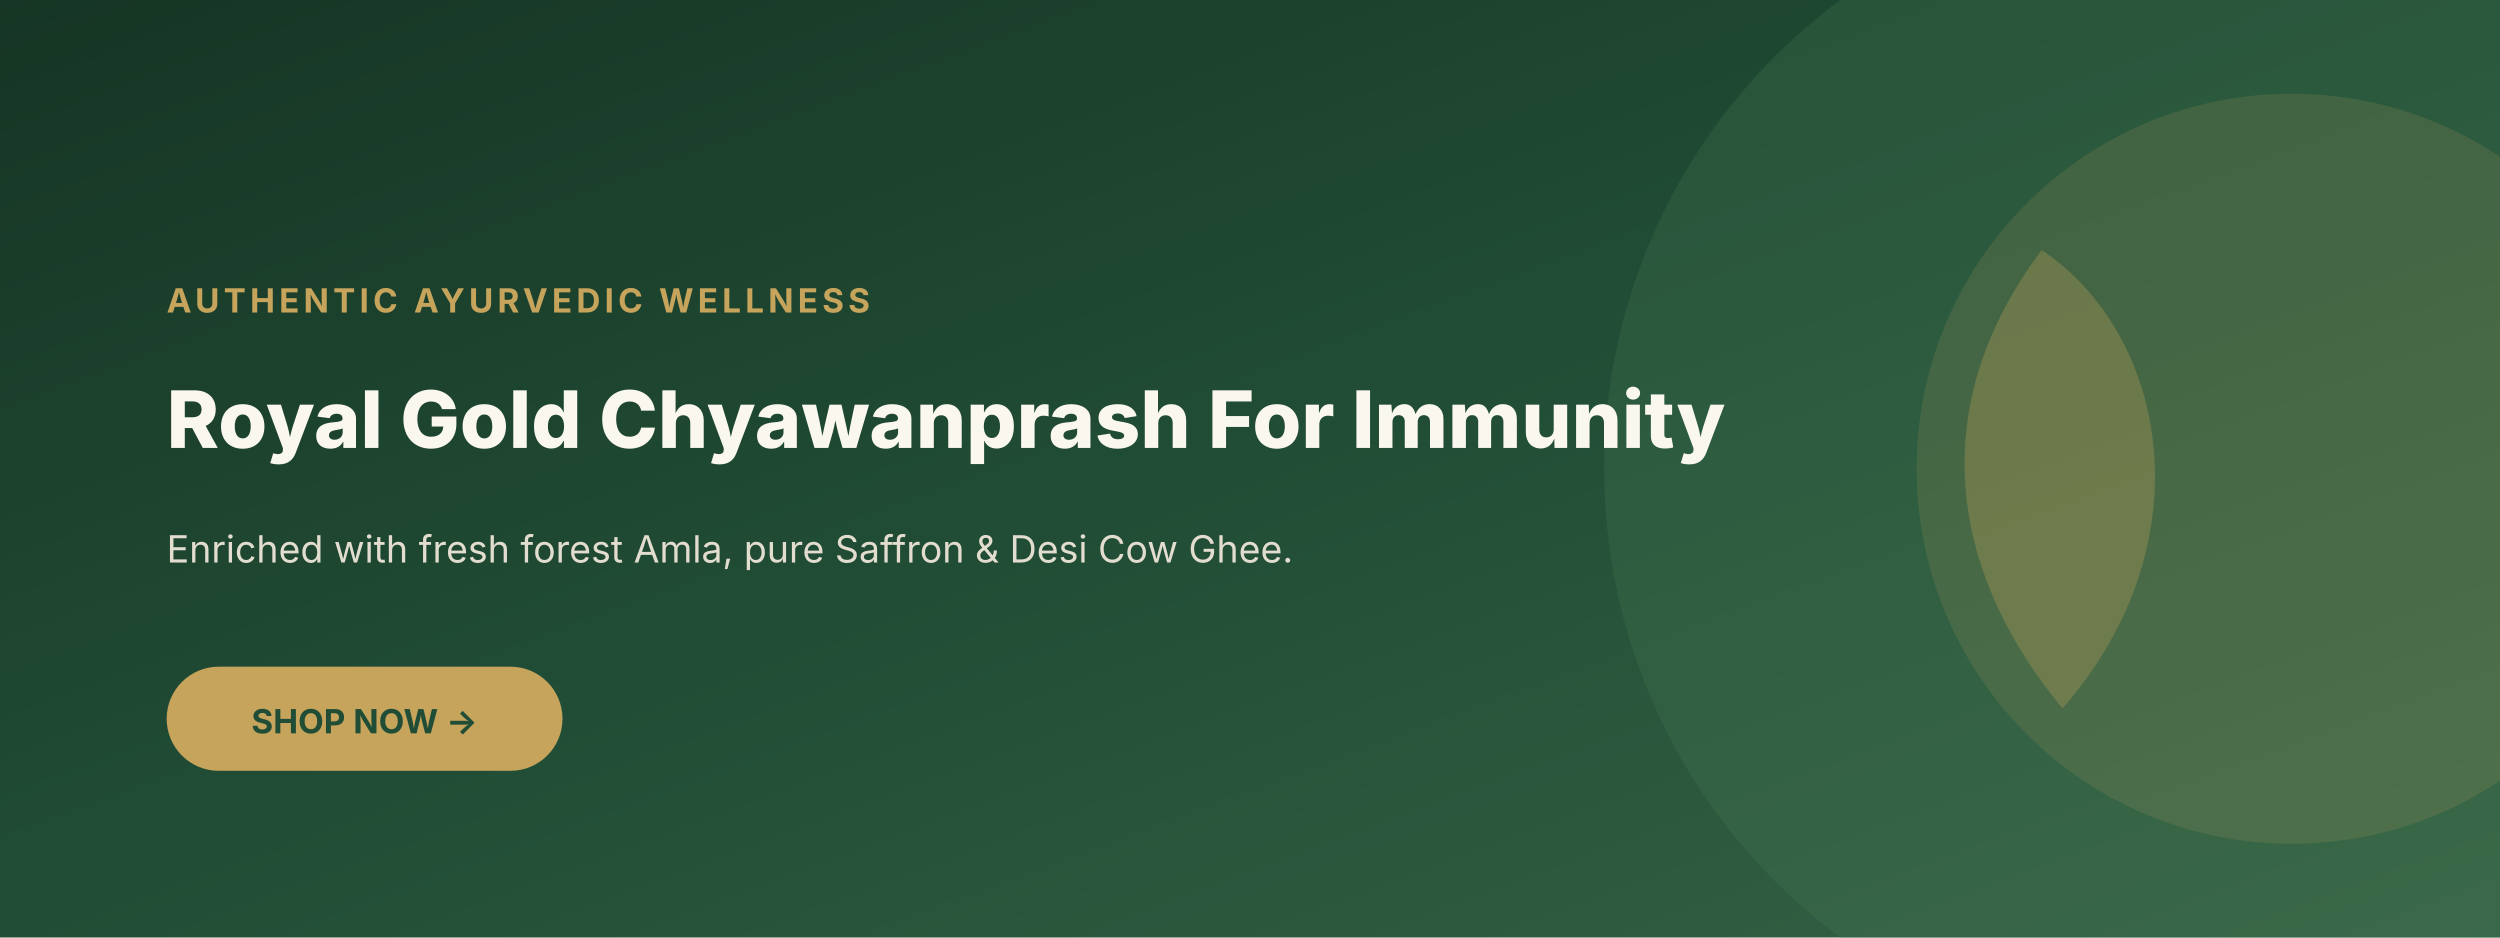
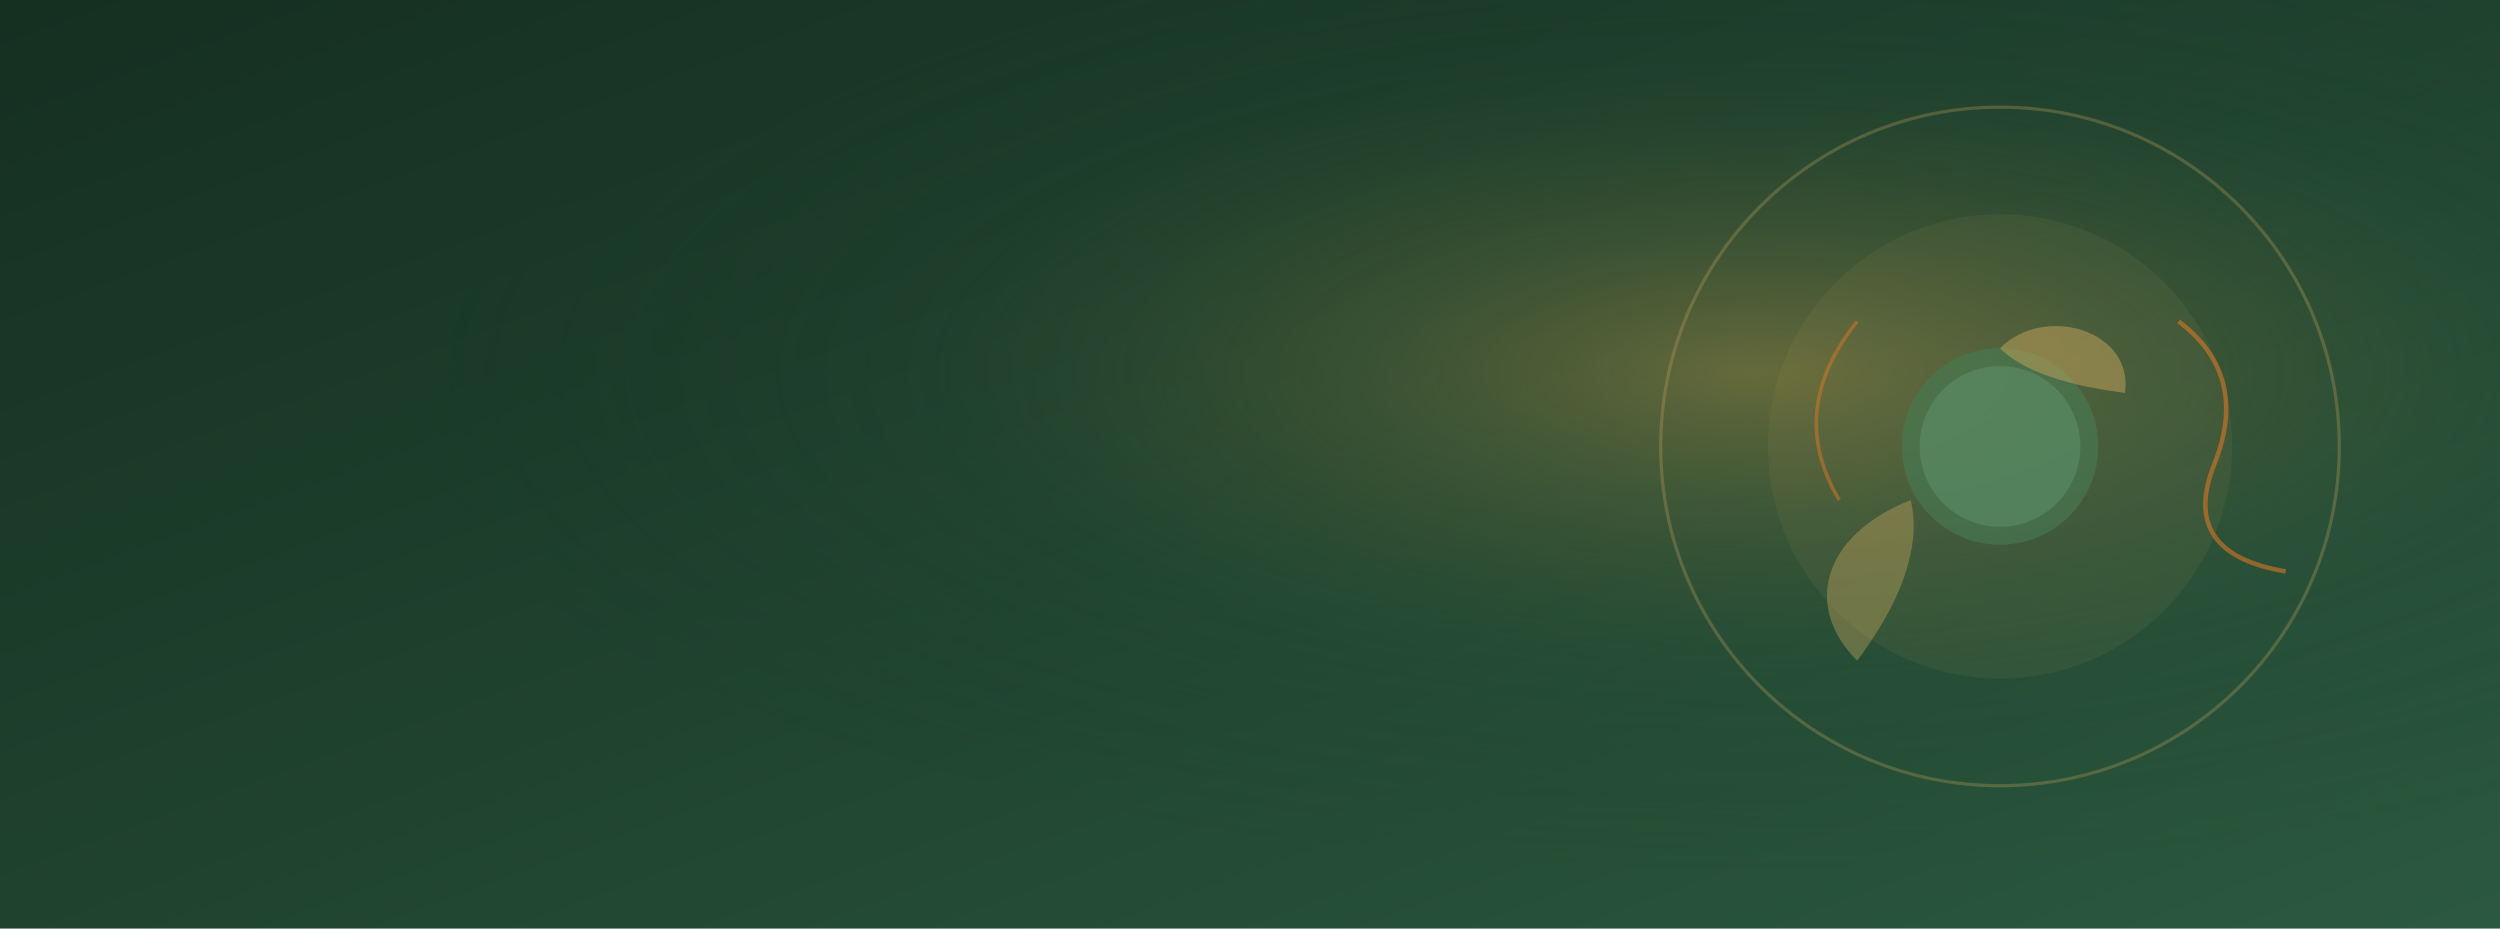
- <svg xmlns="http://www.w3.org/2000/svg" viewBox="0 0 1200 450" width="1200" height="450">
+ <svg xmlns="http://www.w3.org/2000/svg" viewBox="0 0 1400 520" width="1400" height="520">
  <defs>
-     <linearGradient id="bgG" x1="0%" y1="0%" x2="100%" y2="100%">
-       <stop offset="0%" stop-color="#163524" />
-       <stop offset="50%" stop-color="#214D36" />
-       <stop offset="100%" stop-color="#366345" />
+     <radialGradient id="amberGlow" cx="70%" cy="40%" r="55%">
+       <stop offset="0%" stop-color="#D9A84E" stop-opacity="0.38" />
+       <stop offset="60%" stop-color="#2d5238" stop-opacity="0.12" />
+       <stop offset="100%" stop-color="#142e20" stop-opacity="0" />
+     </radialGradient>
+     <linearGradient id="chyawanBg" x1="0%" y1="0%" x2="100%" y2="100%">
+       <stop offset="0%" stop-color="#152f21" />
+       <stop offset="50%" stop-color="#1f422e" />
+       <stop offset="100%" stop-color="#2b593f" />
    </linearGradient>
  </defs>
-   <rect width="1200" height="450" fill="url(#bgG)" />
-   <circle cx="1050" cy="225" r="280" fill="#477A52" opacity="0.25" />
-   <circle cx="1100" cy="225" r="180" fill="#C6A45C" opacity="0.15" />
-   <path d="M 980 120 C 1040 160 1060 260 990 340 C 940 280 920 200 980 120 Z" fill="#C6A45C" opacity="0.3" />
-   <text x="80" y="150" font-family="Inter, sans-serif" font-size="16" font-weight="700" fill="#C6A45C" letter-spacing="2">AUTHENTIC AYURVEDIC WELLNESS</text>
-   <text x="80" y="215" font-family="Inter, sans-serif" font-size="38" font-weight="800" fill="#FAF7EF">Royal Gold Chyawanprash For Immunity</text>
-   <text x="80" y="270" font-family="Inter, sans-serif" font-size="18" fill="#e2ddcf">Enriched with fresh forest Amla, pure Saffron &amp; Desi Cow Ghee.</text>
-   <rect x="80" y="320" width="190" height="50" rx="25" fill="#C6A45C" />
-   <text x="175" y="352" font-family="Inter, sans-serif" font-size="16" font-weight="700" fill="#214D36" text-anchor="middle">SHOP NOW →</text>
+   <rect width="1400" height="520" fill="url(#chyawanBg)" />
+   <rect width="1400" height="520" fill="url(#amberGlow)" />
+   <circle cx="1120" cy="250" r="190" fill="none" stroke="#C6A45C" stroke-width="1.8" opacity="0.3" />
+   <circle cx="1120" cy="250" r="130" fill="#C6A45C" opacity="0.08" />
+   <circle cx="1120" cy="250" r="55" fill="#477A52" opacity="0.65" />
+   <circle cx="1120" cy="250" r="45" fill="#60946b" opacity="0.5" />
+   <path d="M 1120 195 C 1145 170 1195 185 1190 220 C 1150 215 1130 205 1120 195 Z" fill="#C6A45C" opacity="0.5" />
+   <path d="M 1070 280 C 1020 300 1010 340 1040 370 C 1070 330 1075 300 1070 280 Z" fill="#C6A45C" opacity="0.4" />
+   <path d="M 1220 180 Q 1260 210 1240 260 T 1280 320" fill="none" stroke="#D97724" stroke-width="2.5" opacity="0.6" />
+   <path d="M 1040 180 Q 1000 230 1030 280" fill="none" stroke="#D97724" stroke-width="2" opacity="0.5" />
</svg>
